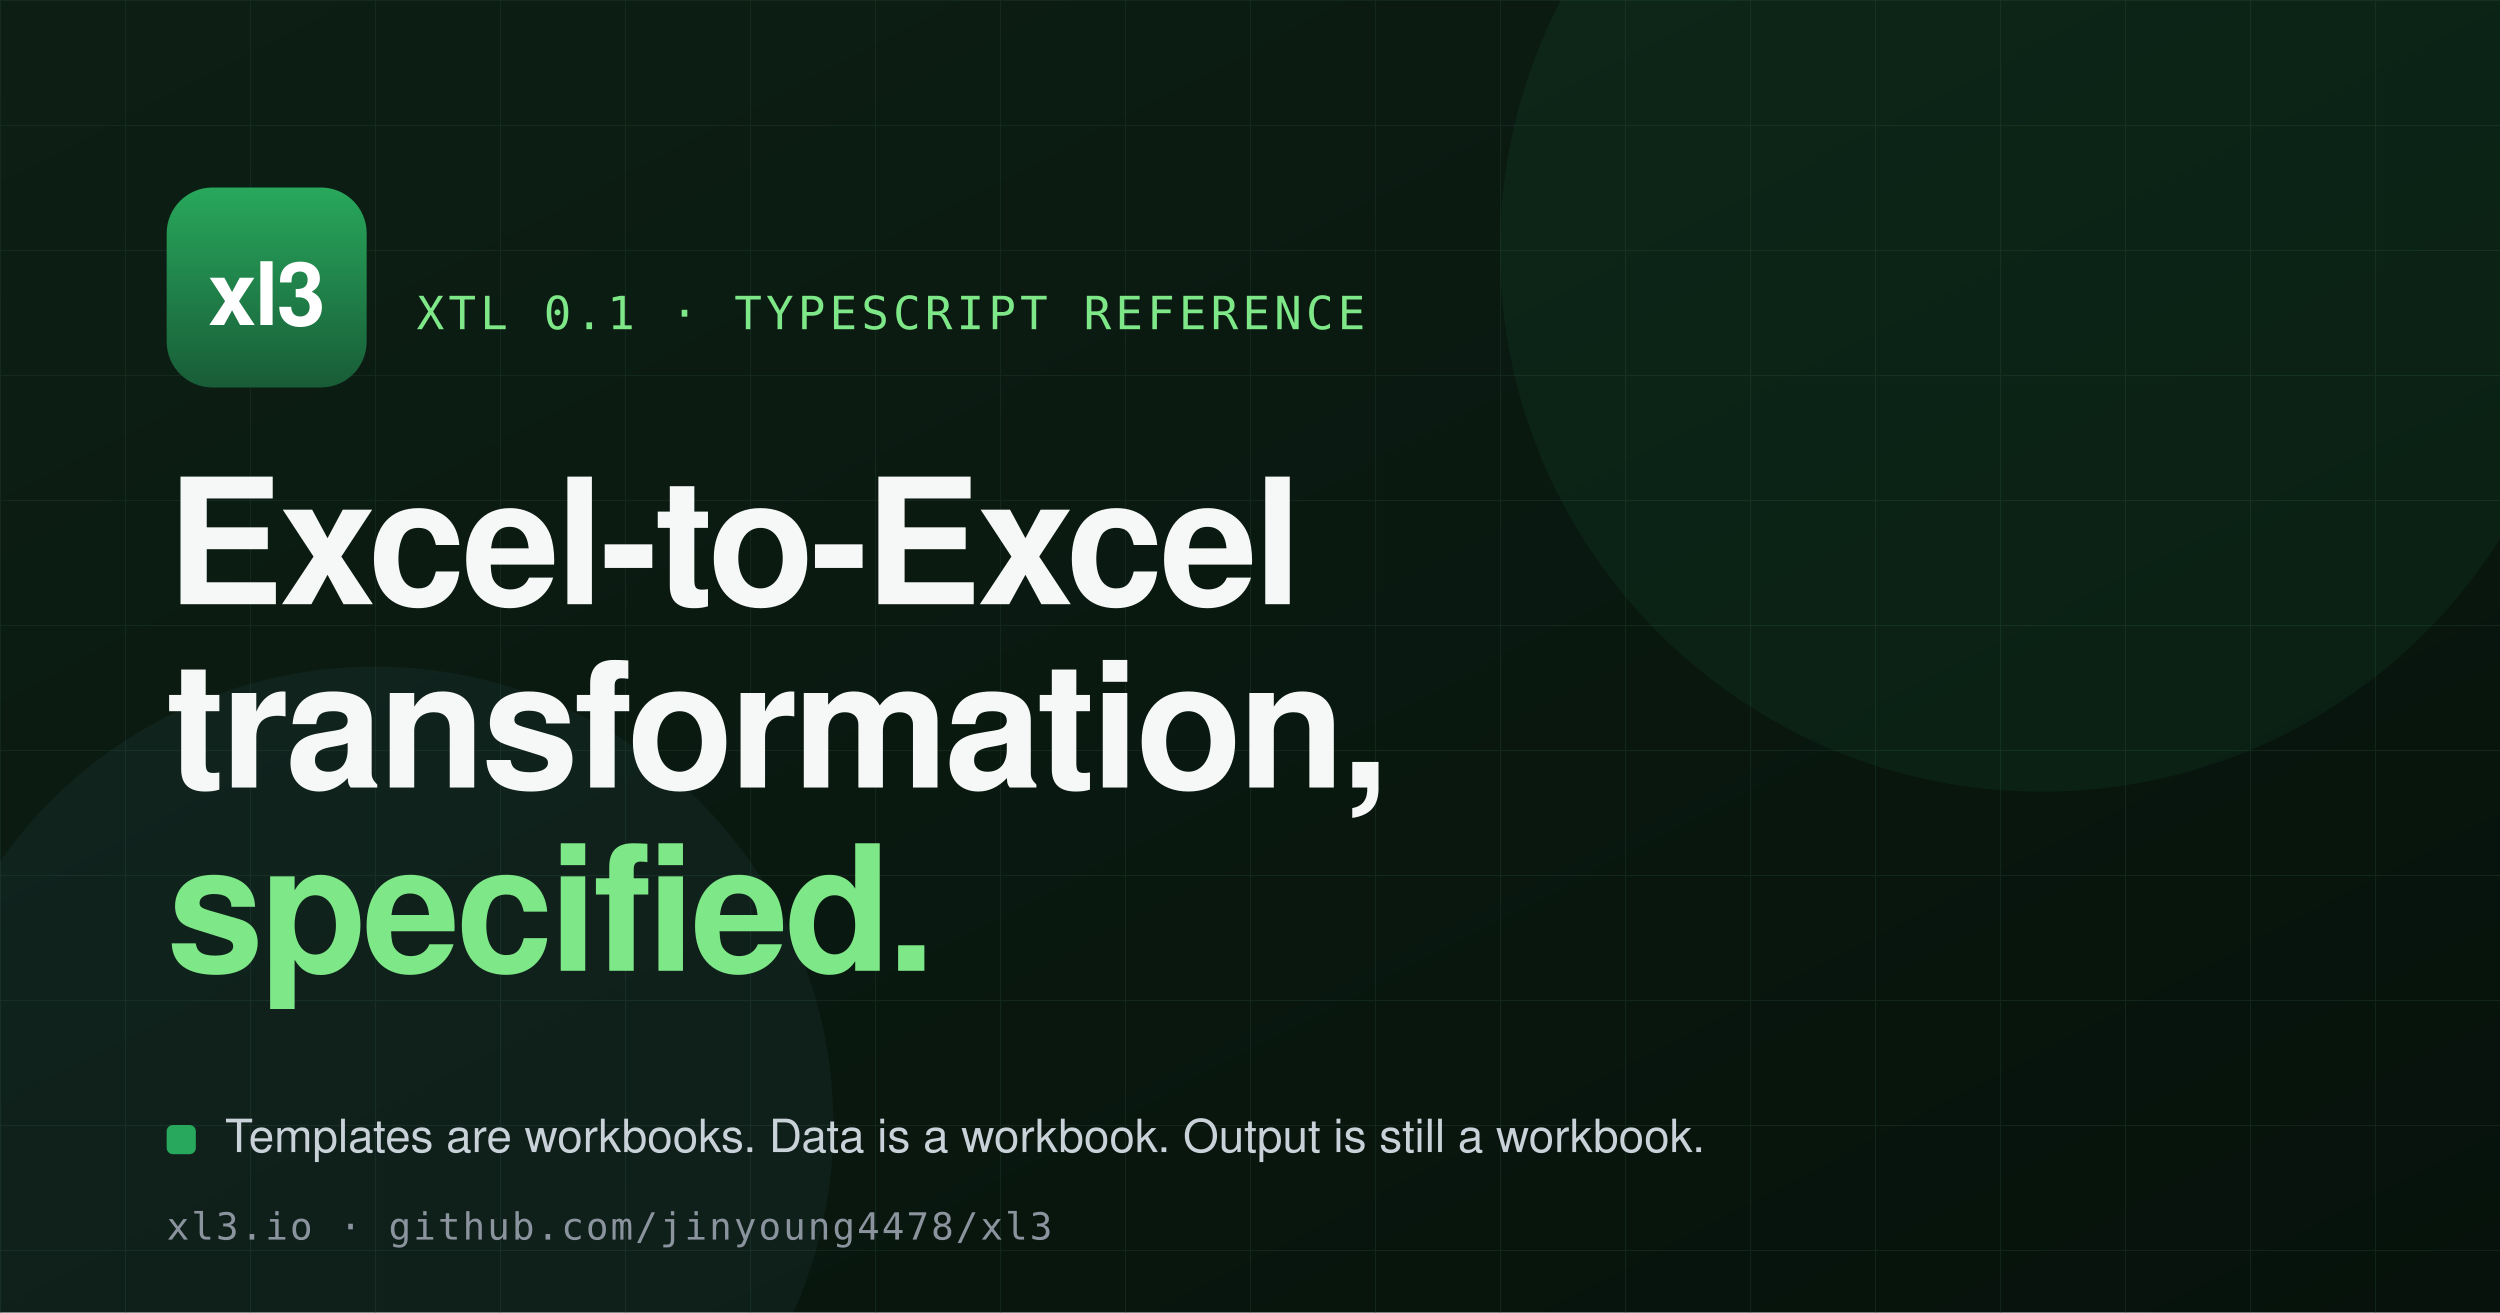
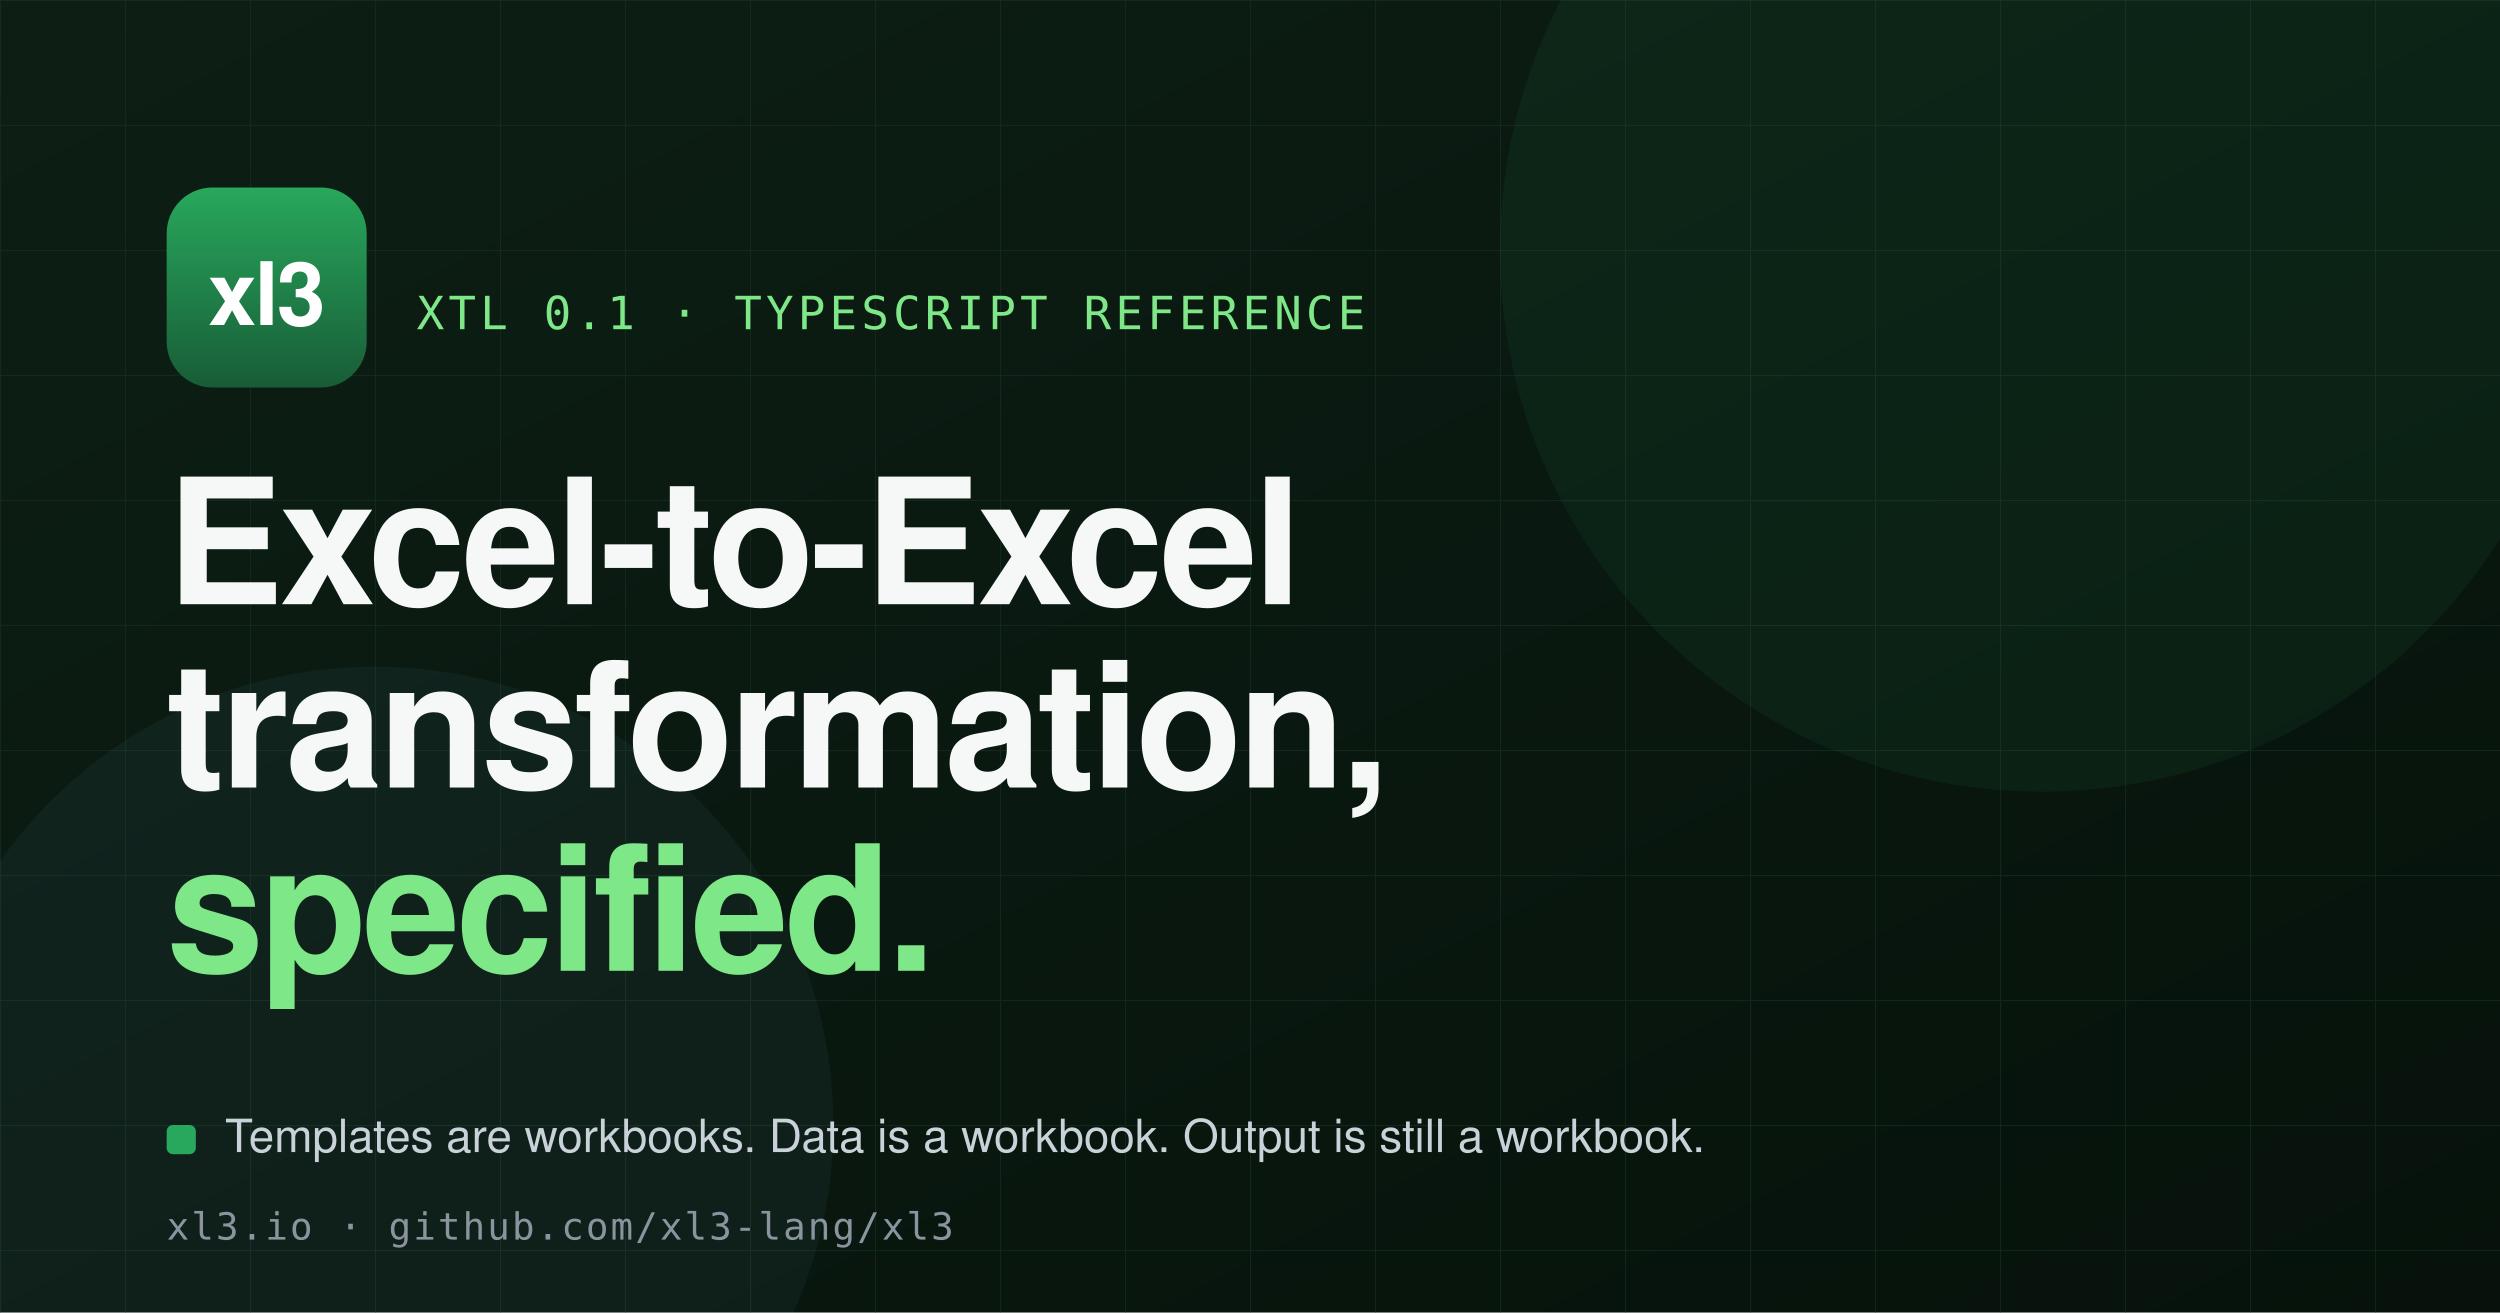
<svg xmlns="http://www.w3.org/2000/svg" viewBox="0 0 1200 630" width="1200" height="630">
  <defs>
    <linearGradient id="bg" x1="0" y1="0" x2="1" y2="1">
      <stop offset="0" stop-color="#0d1f15" />
      <stop offset="1" stop-color="#06120b" />
    </linearGradient>
    <linearGradient id="excel" x1="0" y1="0" x2="0" y2="1">
      <stop offset="0" stop-color="#28a85c" />
      <stop offset="1" stop-color="#185c37" />
    </linearGradient>
    <pattern id="grid" width="60" height="60" patternUnits="userSpaceOnUse">
      <path d="M 60 0 L 0 0 0 60" fill="none" stroke="#1f3a2a" stroke-width="1" />
    </pattern>
  </defs>
  <rect width="1200" height="630" fill="url(#bg)" />
  <rect width="1200" height="630" fill="url(#grid)" opacity="0.45" />
  <circle cx="980" cy="120" r="260" fill="#28a85c" opacity="0.08" />
  <circle cx="180" cy="540" r="220" fill="#79c0ff" opacity="0.05" />
  <g transform="translate(80,90)">
    <rect width="96" height="96" rx="22" fill="url(#excel)" />
    <text x="48" y="66" text-anchor="middle" font-family="ui-sans-serif, system-ui, -apple-system, Segoe UI, Helvetica, Arial, sans-serif" font-size="42" font-weight="800" fill="#ffffff" letter-spacing="-1">xl3</text>
  </g>
  <text x="200" y="158" font-family="ui-monospace, SFMono-Regular, Menlo, Consolas, monospace" font-size="22" fill="#7ee787" letter-spacing="2">XTL 0.1 · TYPESCRIPT REFERENCE</text>
  <text x="80" y="290" font-family="ui-sans-serif, system-ui, -apple-system, Segoe UI, Helvetica, Arial, sans-serif" font-size="84" font-weight="800" fill="#f6f8f7" letter-spacing="-2">Excel-to-Excel</text>
  <text x="80" y="378" font-family="ui-sans-serif, system-ui, -apple-system, Segoe UI, Helvetica, Arial, sans-serif" font-size="84" font-weight="800" fill="#f6f8f7" letter-spacing="-2">transformation,</text>
  <text x="80" y="466" font-family="ui-sans-serif, system-ui, -apple-system, Segoe UI, Helvetica, Arial, sans-serif" font-size="84" font-weight="800" fill="#7ee787" letter-spacing="-2">specified.</text>
  <g transform="translate(80,540)">
    <rect width="14" height="14" rx="3" fill="#28a85c" />
    <text x="28" y="13" font-family="ui-sans-serif, system-ui, -apple-system, Segoe UI, Helvetica, Arial, sans-serif" font-size="22" fill="#c9d1d9">Templates are workbooks. Data is a workbook. Output is still a workbook.</text>
  </g>
-   <text x="80" y="595" font-family="ui-monospace, SFMono-Regular, Menlo, Consolas, monospace" font-size="18" fill="#8b949e" letter-spacing="1">xl3.io · github.com/jinyoung4478/xl3</text>
+   <text x="80" y="595" font-family="ui-monospace, SFMono-Regular, Menlo, Consolas, monospace" font-size="18" fill="#8b949e" letter-spacing="1">xl3.io · github.com/xl3-lang/xl3</text>
</svg>
